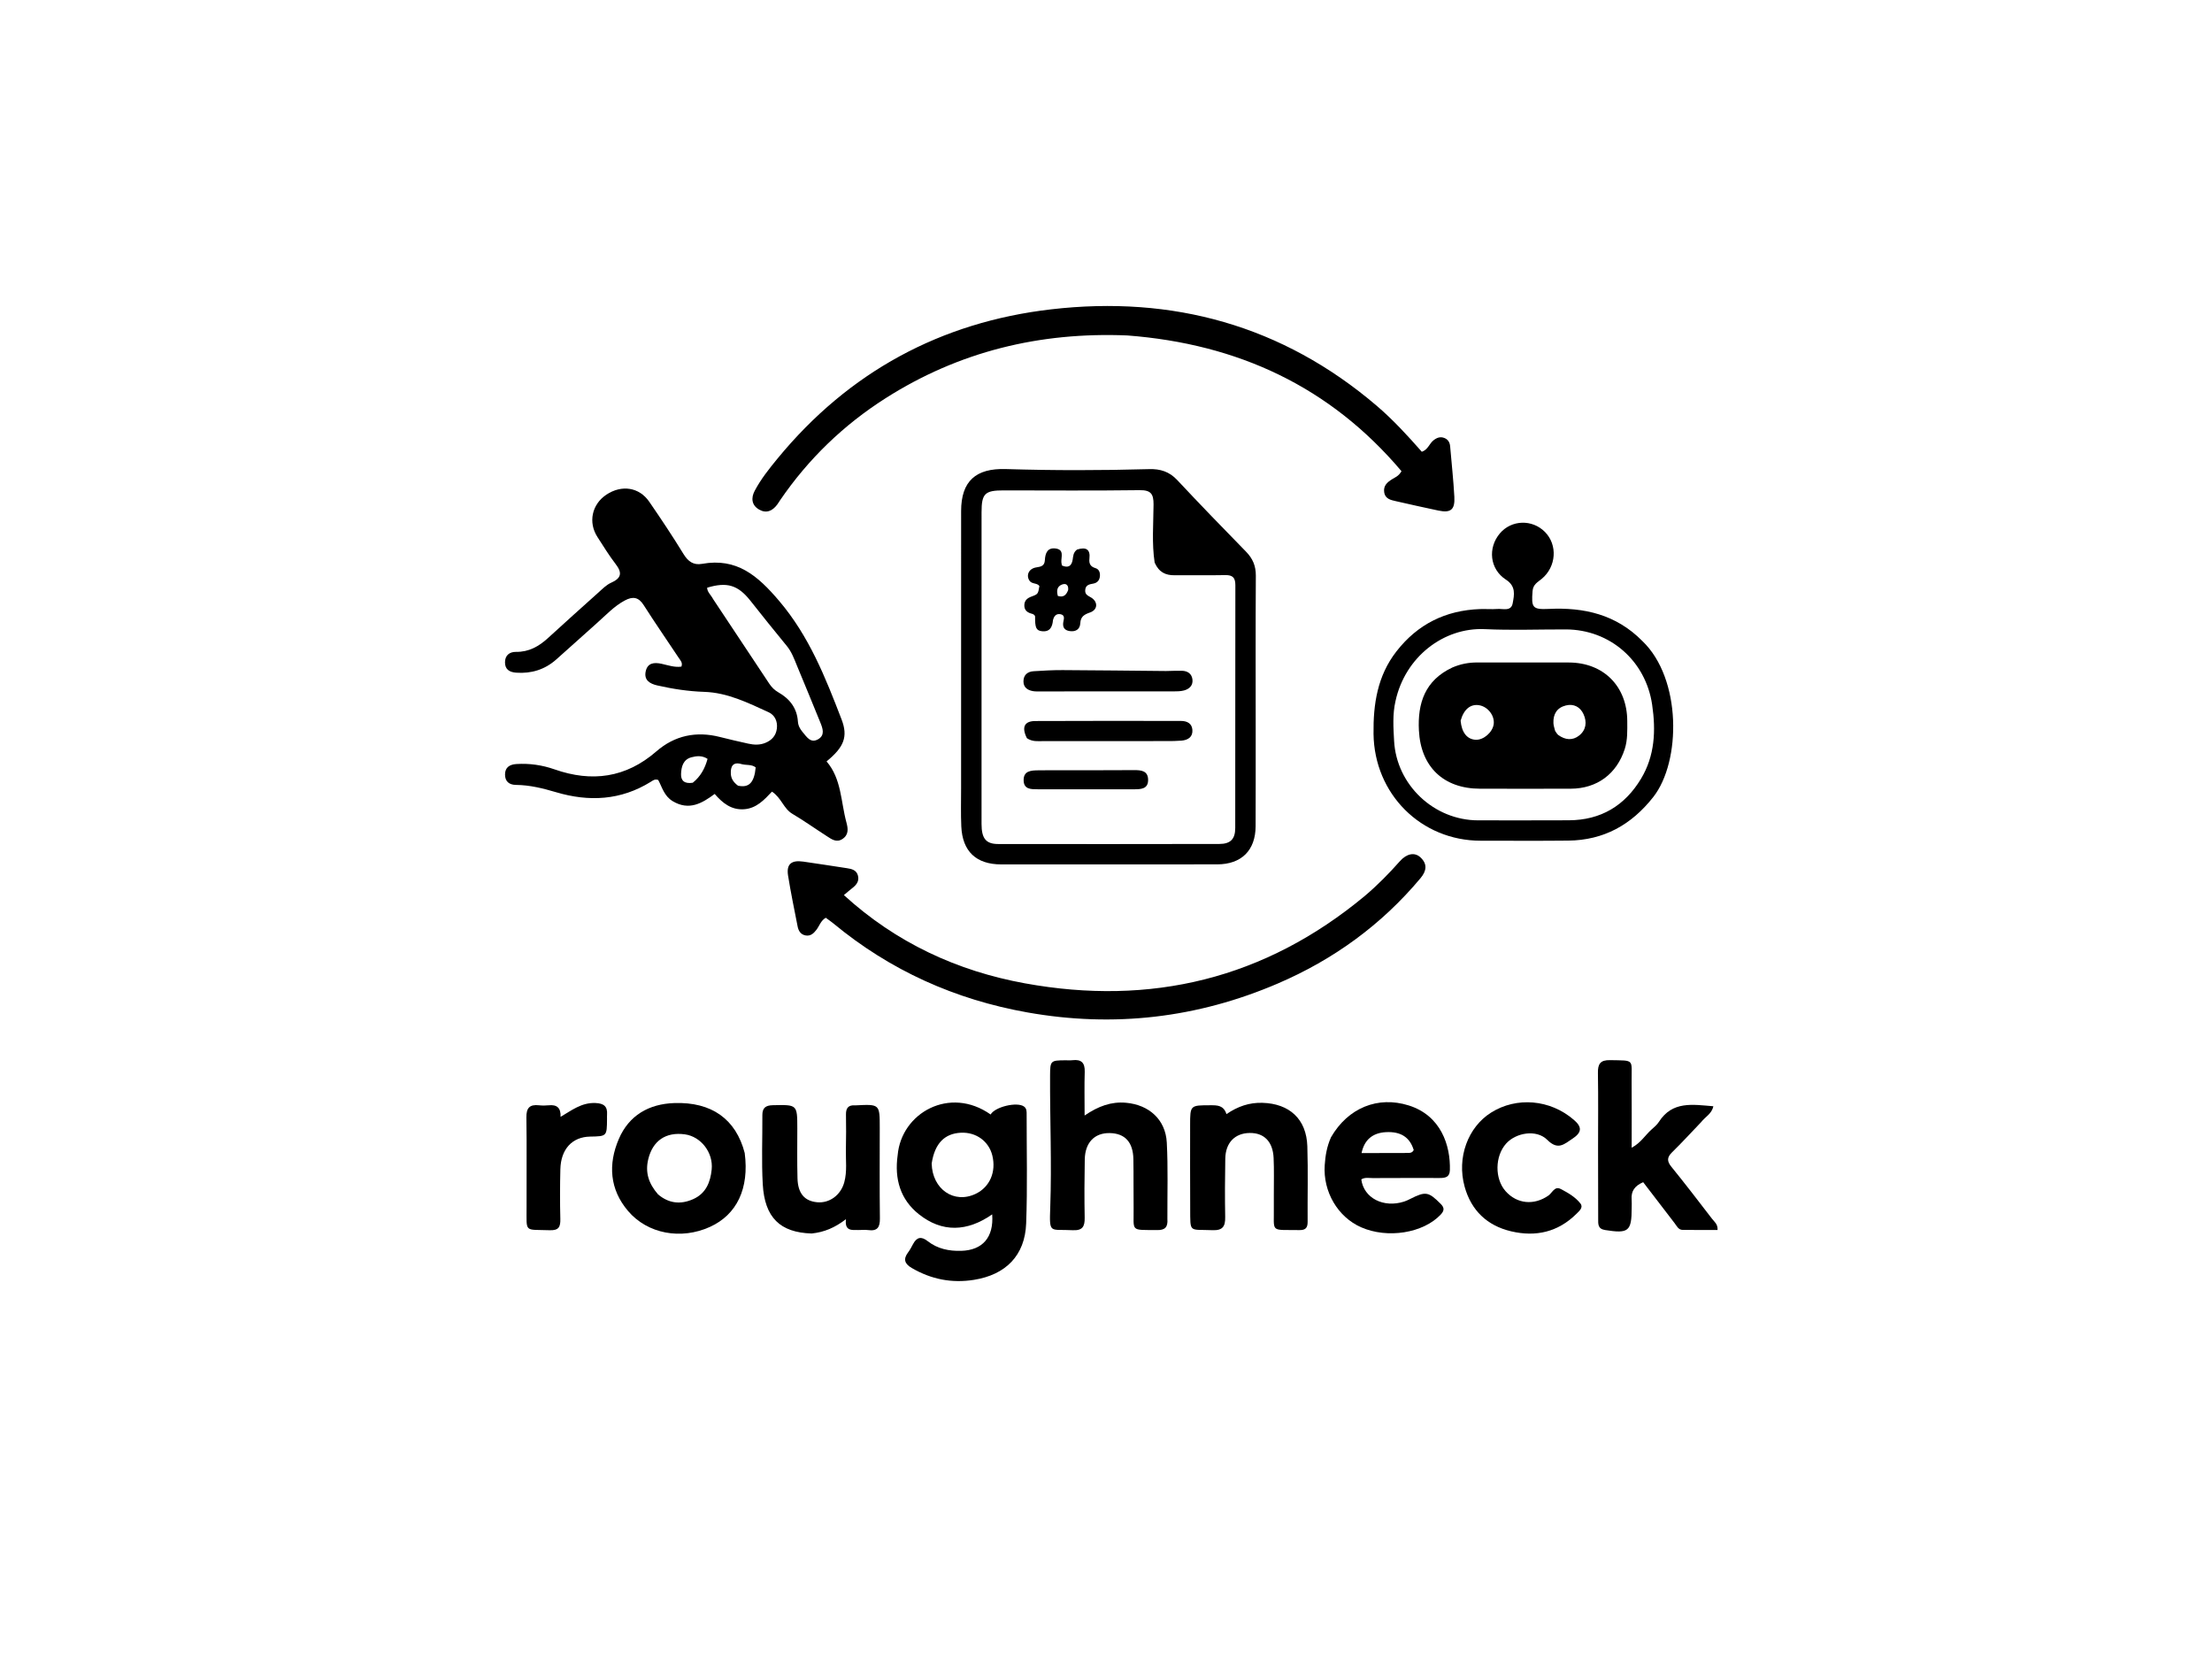
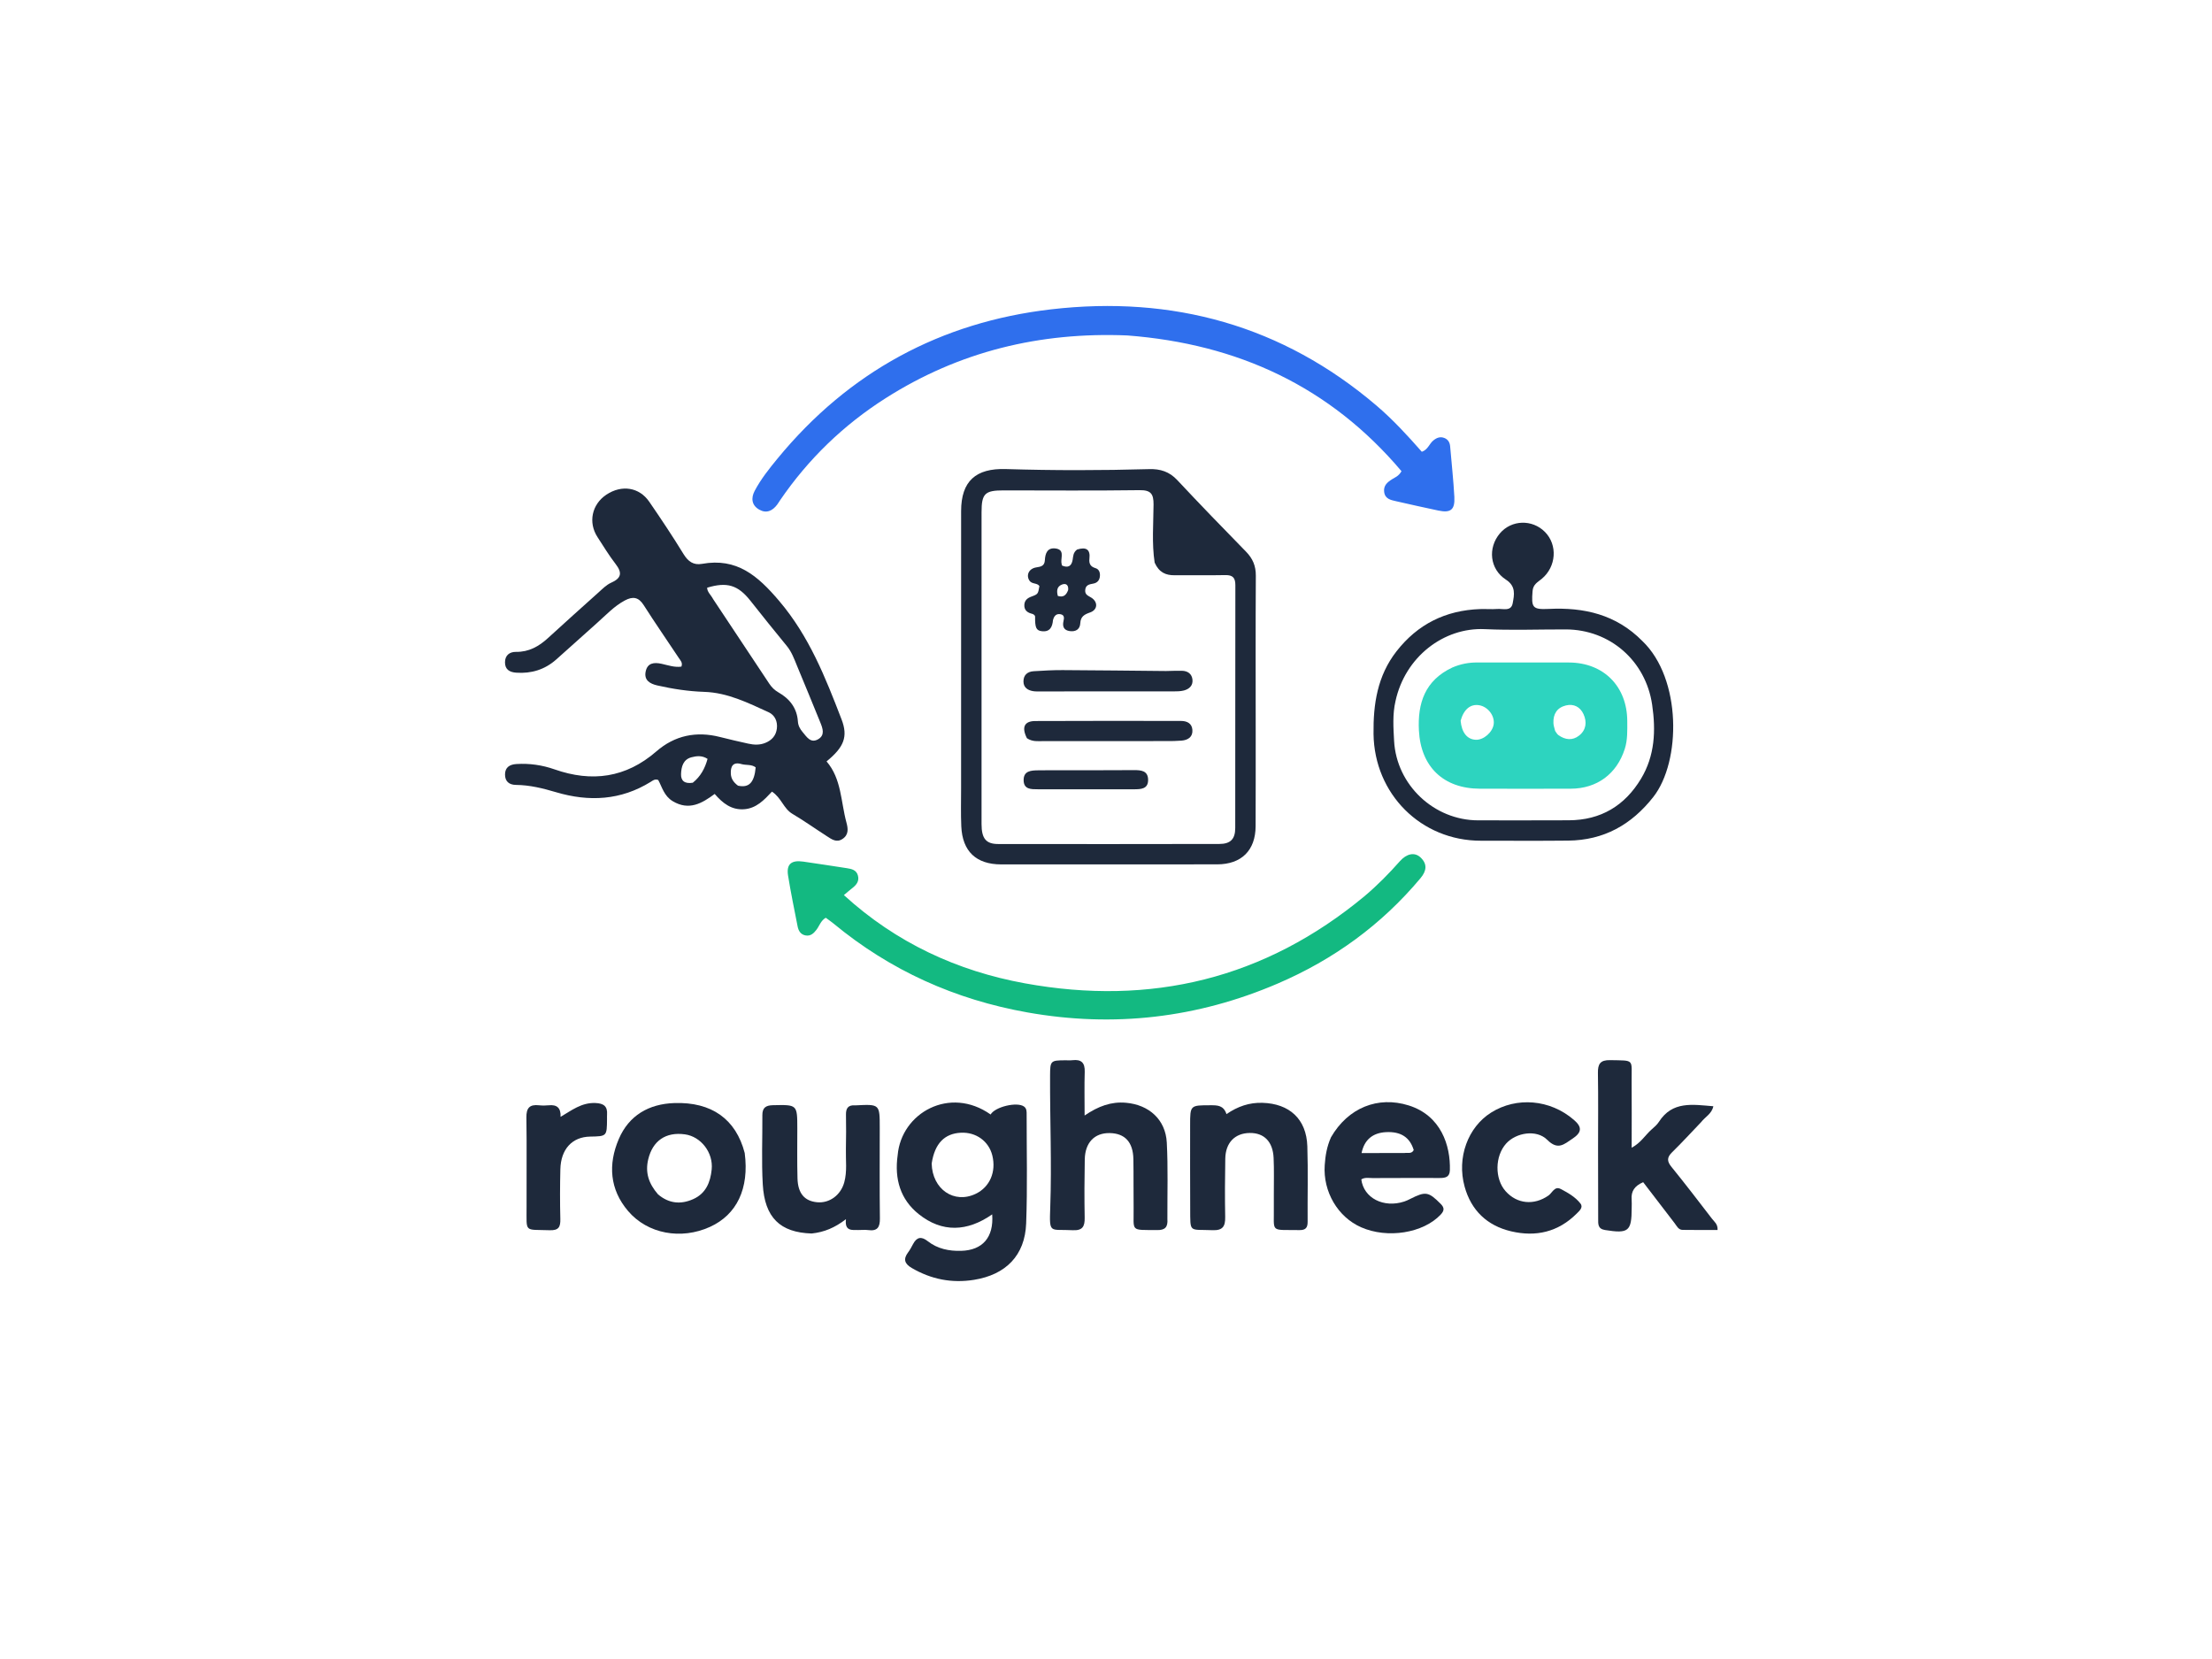
<svg xmlns="http://www.w3.org/2000/svg" version="1.1" id="Layer_1" x="0px" y="0px" width="100%" viewBox="0 0 1024 768" enable-background="new 0 0 1024 768" xml:space="preserve">
-   <path fill="#000000" opacity="1" stroke="none" d=" M311.393,370.875   C307.388,368.444 306.477,364.312 304.715,361.082   C303.098,360.49 302.175,361.357 301.221,361.948   C287.395,370.515 272.696,371.263 257.463,366.75   C251.373,364.946 245.261,363.418 238.867,363.358   C235.642,363.328 233.769,361.693 233.792,358.493   C233.815,355.228 235.95,353.888 239.027,353.694   C245.096,353.311 250.972,354.154 256.715,356.165   C273.967,362.206 289.716,360.122 303.842,347.846   C312.352,340.45 322.331,338.377 333.304,341.176   C337.659,342.288 342.043,343.294 346.433,344.263   C349.063,344.843 351.7,344.963 354.292,343.904   C357.326,342.665 359.245,340.517 359.638,337.249   C360.037,333.93 358.662,331.012 355.786,329.7   C346.267,325.357 336.812,320.633 326.013,320.283   C318.663,320.045 311.436,318.935 304.277,317.308   C300.841,316.528 298.082,314.878 298.892,310.897   C299.706,306.904 302.683,306.501 306.287,307.294   C309.302,307.957 312.338,309.061 315.446,308.59   C316.13,306.776 315.017,305.763 314.327,304.72   C308.902,296.521 303.273,288.454 298.008,280.155   C295.576,276.322 292.903,276.017 289.227,277.985   C284.293,280.625 280.557,284.697 276.457,288.333   C270.101,293.97 263.832,299.706 257.464,305.328   C252.198,309.977 246.01,311.892 238.996,311.405   C235.867,311.187 233.794,309.924 233.779,306.647   C233.764,303.398 235.848,301.726 238.917,301.77   C244.838,301.854 249.445,299.241 253.642,295.406   C261.392,288.325 269.19,281.296 277.017,274.301   C278.872,272.643 280.715,270.734 282.925,269.756   C287.751,267.619 288.09,265.1 284.974,261.074   C281.922,257.131 279.326,252.83 276.602,248.639   C272.185,241.842 273.974,233.451 280.736,228.978   C287.799,224.306 295.914,225.514 300.55,232.26   C306.022,240.223 311.393,248.269 316.437,256.506   C318.552,259.961 321.081,261.721 324.966,261.026   C341.088,258.141 350.715,266.435 360.692,278.18   C374.614,294.568 382.106,313.632 389.573,332.999   C392.672,341.036 390.717,345.867 382.638,352.477   C389.589,360.532 389.209,371.083 391.831,380.721   C392.59,383.514 392.996,386.394 390.036,388.365   C387.204,390.252 384.944,388.48 382.72,387.053   C377.393,383.633 372.223,379.954 366.784,376.725   C362.723,374.315 361.721,369.32 357.362,366.465   C353.784,370.286 350.113,374.261 344.364,374.628   C338.63,374.994 334.617,371.898 330.846,367.54   C325.016,371.861 318.996,375.432 311.393,370.875  M330.18,277.422   C338.827,290.433 347.489,303.433 356.1,316.466   C357.229,318.175 358.568,319.5 360.364,320.524   C365.576,323.495 368.953,327.802 369.369,333.986   C369.501,335.942 370.356,337.487 371.555,338.892   C373.465,341.129 375.267,344.296 378.837,342.163   C381.983,340.283 380.853,337.193 379.789,334.55   C376.25,325.766 372.602,317.027 368.984,308.275   C367.656,305.061 366.517,301.795 364.222,299.019   C358.504,292.103 352.925,285.069 347.344,278.041   C341.622,270.836 336.539,269.277 327.359,272.066   C327.38,274.057 329.004,275.237 330.18,277.422  M320.708,362.346   C324.317,359.48 326.349,355.695 327.548,351.303   C324.949,349.611 322.382,349.97 320.089,350.57   C316.249,351.576 315.383,354.974 315.277,358.374   C315.184,361.361 316.849,362.971 320.708,362.346  M341.639,363.71   C346.724,364.827 349.188,362.301 349.829,355.234   C347.888,353.739 345.408,354.344 343.224,353.708   C339.312,352.568 338.127,354.787 338.327,358.238   C338.448,360.32 339.386,362.031 341.639,363.71  z" />
-   <path fill="#000000" opacity="1" stroke="none" d=" M581.302,340   C581.293,354.498 581.325,368.496 581.261,382.493   C581.21,393.664 574.713,400.122 563.471,400.136   C530.143,400.175 496.815,400.168 463.487,400.156   C451.908,400.152 445.528,394.149 445.011,382.539   C444.752,376.718 444.918,370.877 444.918,365.045   C444.915,322.218 444.897,279.392 444.932,236.566   C444.944,222.743 451.72,216.714 465.596,217.142   C487.732,217.825 509.881,217.795 532.022,217.171   C537.143,217.026 541.327,218.333 544.971,222.228   C555.444,233.419 566.112,244.43 576.829,255.389   C579.934,258.565 581.39,261.989 581.362,266.512   C581.213,290.841 581.297,315.171 581.302,340  M534.523,260.457   C533.165,251.513 533.956,242.51 534.011,233.544   C534.041,228.67 532.79,226.843 527.566,226.912   C506.585,227.189 485.599,227.036 464.615,227.015   C455.934,227.006 454.396,228.475 454.392,237.103   C454.382,259.92 454.387,282.736 454.385,305.553   C454.382,330.867 454.359,356.182 454.388,381.496   C454.396,388.178 456.435,390.713 462.076,390.721   C496.217,390.77 530.358,390.763 564.5,390.693   C569.609,390.682 571.822,388.434 571.828,383.315   C571.875,345.843 571.818,308.37 571.885,270.898   C571.891,267.465 570.677,266.158 567.212,266.231   C559.388,266.395 551.557,266.228 543.731,266.299   C539.715,266.335 536.568,265.046 534.523,260.457  z" />
-   <path fill="#000000" opacity="1" stroke="none" d=" M521.841,155.287   C481.303,153.621 444.006,162.715 410.051,184.294   C390.561,196.679 374.208,212.446 361.147,231.551   C360.677,232.239 360.26,232.965 359.759,233.628   C357.599,236.484 354.841,237.807 351.509,235.943   C347.906,233.927 347.625,230.538 349.339,227.277   C352.213,221.807 356.088,216.962 360.003,212.203   C392.919,172.187 435.474,149.126 486.601,143.201   C542.809,136.687 593.65,150.608 637.246,187.783   C644.846,194.265 651.598,201.63 658.203,209.139   C661.032,208.185 661.67,205.391 663.573,203.866   C665.138,202.613 666.733,202.005 668.638,202.755   C670.357,203.433 671.159,204.805 671.313,206.628   C671.971,214.419 672.838,222.198 673.262,230.001   C673.588,236.013 671.558,237.566 665.797,236.338   C659.285,234.951 652.781,233.524 646.293,232.03   C643.875,231.473 641.242,231.018 640.78,227.831   C640.349,224.85 642.176,223.277 644.409,221.865   C645.788,220.994 647.466,220.47 648.792,218.131   C615.758,179.018 573.059,159.195 521.841,155.287  z" />
-   <path fill="#000000" opacity="1" stroke="none" d=" M631.787,414.774   C637.792,409.69 643.035,404.343 648.009,398.718   C651.161,395.151 654.837,394.384 657.535,396.868   C660.895,399.961 660.397,403.187 657.61,406.519   C639.52,428.142 617.326,444.226 591.497,455.31   C554.237,471.3 515.612,475.775 475.654,468.685   C442.154,462.741 412.134,449.26 385.874,427.54   C384.735,426.598 383.503,425.768 382.273,424.855   C379.974,426.173 379.354,428.579 377.982,430.382   C376.703,432.061 375.282,433.425 373.006,433.053   C370.716,432.679 369.652,430.979 369.245,428.893   C367.716,421.058 366.081,413.237 364.821,405.357   C363.975,400.056 366.307,398.065 371.846,398.862   C378.596,399.833 385.336,400.879 392.076,401.912   C394.268,402.248 396.439,402.738 397.146,405.261   C397.897,407.937 396.429,409.687 394.469,411.199   C393.432,411.999 392.449,412.87 390.656,414.364   C414.833,436.43 443.153,449.508 474.444,455.209   C532.672,465.818 585.516,453.228 631.787,414.774  z" />
-   <path fill="#000000" opacity="1" stroke="none" d=" M760.283,296.734   C778.547,314.161 778.259,352.544 765.357,368.955   C755.216,381.853 742.427,388.964 726,389.146   C712.509,389.296 699.015,389.187 685.523,389.195   C657.811,389.211 636.205,367.544 635.85,339.739   C635.673,325.911 637.659,312.864 646.431,301.578   C656.259,288.931 669.223,282.529 685.143,281.958   C687.805,281.862 690.486,282.113 693.134,281.905   C695.743,281.7 699.544,283.192 700.267,279.282   C700.982,275.418 701.882,271.392 697.133,268.328   C689.609,263.471 688.657,253.619 694.346,246.915   C699.702,240.603 709.319,240.302 715.212,246.262   C721.137,252.255 720.479,262.349 713.729,267.951   C711.847,269.513 709.719,270.496 709.474,273.599   C708.87,281.243 709.359,282.256 716.991,281.886   C733.313,281.096 748.121,284.428 760.283,296.734  M646.016,324.57   C644.605,330.667 645.033,336.867 645.37,342.993   C646.493,363.428 663.873,379.74 684.267,379.762   C698.266,379.778 712.265,379.791 726.264,379.735   C741.027,379.675 752.123,373.032 759.667,360.514   C766.1,349.841 766.588,338.205 764.823,326.195   C761.845,305.93 745.317,291.423 724.843,291.377   C712.344,291.349 699.823,291.831 687.35,291.251   C668.352,290.366 650.447,304.105 646.016,324.57  z" />
-   <path fill="#000000" opacity="1" stroke="none" d=" M415.553,534.765   C417.252,515.158 439.685,502.579 458.589,515.933   C460.607,512.364 470.899,509.918 474.072,512.263   C475.318,513.184 475.264,514.585 475.262,515.904   C475.247,532.729 475.668,549.572 475.038,566.374   C474.481,581.213 465.597,590.116 450.897,592.472   C440.608,594.121 431.077,592.23 422.094,586.999   C418.784,585.071 418.013,582.915 420.39,579.758   C421.286,578.568 421.985,577.219 422.691,575.899   C424.426,572.653 426.509,572.246 429.474,574.576   C433.995,578.128 439.329,579.213 444.99,579.05   C454.835,578.766 460.114,572.836 459.311,562.17   C447.815,570.205 436.145,570.737 425.276,562.035   C416.867,555.302 413.988,545.879 415.553,534.765  M431.3,538.641   C431.59,550.548 441.695,557.471 451.722,552.633   C458.217,549.499 461.245,542.473 459.37,534.886   C457.741,528.298 451.84,524.03 444.83,524.372   C437.289,524.741 432.705,529.301 431.3,538.641  z" />
-   <path fill="#000000" opacity="1" stroke="none" d=" M540.417,564.307   C540.717,568.165 539.232,569.471 535.765,569.439   C522.938,569.32 524.942,570.355 524.786,559.062   C524.683,551.569 524.812,544.072 524.675,536.58   C524.53,528.695 520.746,524.647 513.695,524.534   C506.694,524.421 502.313,528.911 502.169,536.741   C502.003,545.732 501.962,554.729 502.13,563.719   C502.207,567.856 501.097,569.745 496.487,569.498   C485.891,568.932 485.741,571.511 486.193,558.847   C486.92,538.539 486.018,518.252 486.11,497.956   C486.141,491.032 486.352,490.895 493.039,490.839   C494.205,490.829 495.383,490.93 496.534,490.796   C500.621,490.323 502.28,492.035 502.151,496.179   C501.951,502.591 502.098,509.014 502.098,516.4   C508.504,512.037 514.458,509.904 521.228,510.498   C531.914,511.436 539.579,518.281 540.14,528.923   C540.752,540.54 540.376,552.209 540.417,564.307  z" />
-   <path fill="#000000" opacity="1" stroke="none" d=" M787.482,519.487   C782.859,524.313 778.585,528.992 774.061,533.416   C771.664,535.76 771.619,537.537 773.745,540.156   C780.149,548.045 786.335,556.112 792.521,564.174   C793.577,565.55 795.278,566.663 795.111,569.385   C789.699,569.385 784.289,569.448 778.882,569.351   C776.967,569.317 776.217,567.531 775.22,566.235   C770.366,559.927 765.531,553.604 760.674,547.267   C756.752,548.954 755.033,551.419 755.336,555.243   C755.441,556.568 755.359,557.908 755.356,559.241   C755.333,570.053 753.896,571.155 742.991,569.408   C739.563,568.859 739.855,566.497 739.845,564.203   C739.795,553.372 739.796,542.541 739.79,531.709   C739.785,520.045 739.922,508.378 739.726,496.717   C739.655,492.528 740.83,490.68 745.35,490.773   C756.921,491.012 755.24,490.103 755.33,500.65   C755.414,510.611 755.348,520.573 755.348,531.316   C759.633,529.018 761.627,525.469 764.501,522.926   C765.745,521.825 767.081,520.708 767.961,519.333   C774.198,509.577 783.597,511.344 793.158,512.116   C792.433,515.624 789.444,516.958 787.482,519.487  z" />
-   <path fill="#000000" opacity="1" stroke="none" d=" M616.168,526.454   C624.102,512.769 637.882,507.3 652.07,511.718   C667.096,516.397 671.521,530.334 671.195,541.705   C671.101,545.009 668.995,545.333 666.451,545.329   C656.135,545.316 645.819,545.311 635.503,545.365   C633.725,545.374 631.851,544.917 630.188,545.971   C631.287,554.618 640.512,559.359 650.079,556.218   C651.022,555.909 651.932,555.475 652.821,555.026   C659.985,551.401 661.28,551.658 666.909,557.281   C668.734,559.104 668.657,560.449 666.905,562.306   C658.847,570.845 642.337,573.523 630.103,568.142   C619.301,563.391 612.423,551.662 613.249,539.396   C613.541,535.06 614.22,530.808 616.168,526.454  M650.07,533.769   C651.597,533.509 653.475,534.332 654.458,532.396   C652.666,526.457 648.432,523.739 641.595,524.104   C635.488,524.429 631.572,527.608 630.31,533.782   C636.671,533.782 642.919,533.782 650.07,533.769  z" />
-   <path fill="#000000" opacity="1" stroke="none" d=" M344.747,533.763   C346.903,550.22 341.095,562.321 328.65,567.972   C315.312,574.027 299.787,571.249 290.726,560.583   C282.227,550.579 281.456,538.978 286.453,527.306   C291.159,516.312 300.381,511.038 312.166,510.636   C329.418,510.048 340.684,518.078 344.747,533.763  M304.618,552.907   C309.582,557.112 315.049,557.731 320.916,555.107   C326.819,552.466 328.858,547.265 329.458,541.398   C330.261,533.546 324.477,526.142 317.062,525.124   C308.177,523.905 302.153,528.115 300.09,536.656   C298.63,542.701 300.206,547.801 304.618,552.907  z" />
-   <path fill="#000000" opacity="1" stroke="none" d=" M375.736,571.022   C361.11,570.572 353.986,563.644 353.105,548.24   C352.498,537.609 352.985,526.918 352.92,516.254   C352.899,512.859 354.422,511.7 357.807,511.629   C369.097,511.389 369.089,511.276 369.098,522.485   C369.104,530.15 368.978,537.819 369.183,545.479   C369.371,552.481 372.439,556.004 378.264,556.555   C384.009,557.098 389.212,553.235 390.829,547.351   C392.229,542.258 391.467,537.076 391.594,531.934   C391.726,526.605 391.704,521.269 391.626,515.938   C391.583,513.054 392.663,511.497 395.705,511.704   C395.871,511.716 396.039,511.704 396.205,511.696   C407.259,511.143 407.26,511.143 407.261,522.07   C407.262,536.068 407.153,550.067 407.332,564.062   C407.384,568.115 406.177,570.018 401.931,569.443   C400.458,569.244 398.936,569.428 397.436,569.413   C394.412,569.381 390.937,570.054 391.622,564.392   C386.413,568.376 381.568,570.403 375.736,571.022  z" />
-   <path fill="#000000" opacity="1" stroke="none" d=" M589.694,552.998   C589.675,547.004 589.849,541.499 589.591,536.015   C589.238,528.484 585.179,524.413 578.556,524.486   C571.68,524.561 567.345,528.968 567.22,536.371   C567.068,545.362 567.002,554.359 567.178,563.348   C567.262,567.682 566.091,569.688 561.257,569.487   C550.297,569.032 551.043,571.018 550.978,559.306   C550.906,546.483 550.937,533.66 550.944,520.836   C550.949,511.613 550.964,511.661 560.385,511.656   C563.479,511.654 566.447,511.611 567.772,515.762   C573.015,512.161 578.33,510.354 584.411,510.53   C596.908,510.891 604.796,518.026 605.203,530.645   C605.579,542.29 605.253,553.957 605.339,565.614   C605.359,568.359 604.389,569.493 601.552,569.447   C587.629,569.22 589.899,570.916 589.694,558.493   C589.666,556.828 589.692,555.162 589.694,552.998  z" />
-   <path fill="#000000" opacity="1" stroke="none" d=" M728.572,518.409   C732.688,521.888 732.082,524.378 727.996,527.099   C724.031,529.739 721.218,532.619 716.257,527.657   C711.321,522.72 701.82,524.301 697.253,529.37   C691.995,535.205 691.874,545.694 696.999,551.449   C702.279,557.38 710.167,558.103 716.828,553.447   C718.584,552.22 719.658,548.942 722.472,550.403   C725.839,552.151 729.282,554.117 731.643,557.154   C733.056,558.971 731.118,560.586 729.876,561.825   C721.354,570.328 711.04,572.717 699.564,570.02   C688.412,567.398 681.048,560.328 678.011,549.322   C674.303,535.881 679.558,521.787 690.276,515.046   C702.05,507.641 717.621,508.913 728.572,518.409  z" />
-   <path fill="#000000" opacity="1" stroke="none" d=" M259.509,517.024   C264.555,514.076 269.177,510.341 275.67,510.619   C279.448,510.781 281.303,512.119 281.022,515.984   C280.974,516.647 281.012,517.316 281.007,517.982   C280.945,526.023 280.945,526.023 273.182,526.161   C264.888,526.307 259.632,531.945 259.408,541.3   C259.225,548.957 259.201,556.625 259.395,564.281   C259.488,567.978 258.674,569.655 254.454,569.509   C242.459,569.093 243.827,570.838 243.766,558.771   C243.696,544.948 243.901,531.121 243.683,517.302   C243.613,512.854 245.235,511.193 249.516,511.667   C250.997,511.831 252.524,511.827 254.007,511.674   C257.841,511.279 259.681,512.865 259.509,517.024  z" />
-   <path fill="#000000" opacity="1" stroke="none" d=" M498.612,254.401   C502.841,253.07 504.812,254.381 504.329,258.568   C504.061,260.891 504.755,262.315 507.163,263.02   C508.751,263.485 509.309,265.004 509.187,266.653   C509.047,268.541 508.04,269.789 506.193,270.147   C504.335,270.507 502.55,270.708 502.376,273.215   C502.222,275.421 503.873,275.802 505.275,276.713   C508.385,278.735 508.137,282.296 504.648,283.518   C502.028,284.436 500.261,285.359 500.103,288.478   C499.959,291.316 498.021,292.533 495.247,292.157   C492.464,291.78 491.738,290.026 492.333,287.461   C492.648,286.105 492.795,284.681 490.93,284.34   C489.152,284.015 488.105,284.965 487.597,286.609   C487.548,286.768 487.472,286.925 487.457,287.087   C487.172,290.29 486.01,292.668 482.224,292.192   C479.657,291.87 479.114,290.522 479.178,285.385   C478.92,284.405 478.064,284.231 477.274,284.003   C475.278,283.425 474.104,282.188 474.197,280.041   C474.289,277.935 475.564,276.879 477.491,276.17   C480.592,275.029 480.552,274.922 481.171,271.295   C480.076,269.729 477.689,270.518 476.554,268.78   C474.915,266.27 476.276,263.184 479.754,262.66   C481.997,262.322 483.556,261.962 483.702,259.291   C483.869,256.225 484.812,253.402 488.663,253.908   C492.793,254.452 491.18,257.813 491.335,260.259   C491.365,260.741 491.508,261.216 491.618,261.791   C494.45,263.028 496.07,262.094 496.561,259.129   C496.832,257.496 496.772,255.766 498.612,254.401  M494.48,273.161   C494.747,270.901 493.563,269.835 491.584,270.614   C489.155,271.57 489.108,273.714 489.713,275.883   C492.08,276.581 493.476,275.797 494.48,273.161  z" />
-   <path fill="#000000" opacity="1" stroke="none" d=" M539.754,310.633   C542.547,310.589 544.877,310.457 547.201,310.524   C549.845,310.6 551.75,311.943 552.03,314.634   C552.314,317.367 550.53,318.993 548.079,319.638   C546.503,320.052 544.792,320.065 543.141,320.067   C522.686,320.092 502.232,320.083 481.777,320.077   C480.614,320.076 479.432,320.142 478.293,319.96   C475.762,319.556 473.812,318.283 473.792,315.489   C473.77,312.506 475.626,310.909 478.492,310.728   C482.969,310.447 487.458,310.191 491.941,310.212   C507.724,310.287 523.506,310.483 539.754,310.633  z" />
-   <path fill="#000000" opacity="1" stroke="none" d=" M475.386,341.733   C472.84,336.656 474.2,333.812 479.226,333.785   C501.714,333.663 524.202,333.733 546.691,333.744   C549.514,333.745 551.772,334.874 551.993,337.875   C552.235,341.177 549.956,342.604 546.962,342.86   C544.643,343.057 542.303,343.064 539.972,343.066   C520.982,343.088 501.992,343.102 483.002,343.081   C480.532,343.079 477.973,343.475 475.386,341.733  z" />
-   <path fill="#000000" opacity="1" stroke="none" d=" M484.092,356.582   C498.041,356.569 511.502,356.607 524.962,356.512   C528.24,356.489 531.347,356.783 531.49,360.792   C531.651,365.31 528.16,365.388 524.828,365.384   C510.037,365.364 495.245,365.373 480.454,365.379   C477.368,365.38 473.941,365.476 473.871,361.248   C473.797,356.806 477.311,356.645 480.613,356.607   C481.61,356.596 482.607,356.592 484.092,356.582  z" />
-   <path fill="#000000" opacity="1" stroke="none" d=" M672.335,309.009   C676.265,307.32 679.988,306.668 683.88,306.679   C698.038,306.72 712.197,306.63 726.354,306.695   C742.38,306.77 753.254,317.756 753.307,333.814   C753.322,338.137 753.506,342.457 752.158,346.686   C748.473,358.251 739.328,365.078 727.127,365.116   C713.136,365.161 699.144,365.139 685.152,365.116   C668.315,365.089 657.705,355.056 656.851,338.097   C656.221,325.572 659.606,314.98 672.335,309.009  M676.163,333.63   C676.636,339.076 679.142,342.256 683.122,342.461   C686.783,342.649 691.002,338.982 691.482,335.194   C691.974,331.314 688.827,327.198 684.82,326.483   C680.912,325.784 677.675,328.176 676.163,333.63  M719.914,338.356   C720.409,339.01 720.784,339.832 721.421,340.289   C724.553,342.54 727.97,342.941 731.041,340.499   C734.29,337.915 734.722,334.241 733.062,330.613   C731.52,327.245 728.542,325.676 724.889,326.574   C720.818,327.575 718.96,330.532 719.128,334.699   C719.167,335.68 719.442,336.651 719.914,338.356  z" />
+   <path fill="#1e293b" opacity="1" stroke="none" d=" M311.393,370.875   C307.388,368.444 306.477,364.312 304.715,361.082   C303.098,360.49 302.175,361.357 301.221,361.948   C287.395,370.515 272.696,371.263 257.463,366.75   C251.373,364.946 245.261,363.418 238.867,363.358   C235.642,363.328 233.769,361.693 233.792,358.493   C233.815,355.228 235.95,353.888 239.027,353.694   C245.096,353.311 250.972,354.154 256.715,356.165   C273.967,362.206 289.716,360.122 303.842,347.846   C312.352,340.45 322.331,338.377 333.304,341.176   C337.659,342.288 342.043,343.294 346.433,344.263   C349.063,344.843 351.7,344.963 354.292,343.904   C357.326,342.665 359.245,340.517 359.638,337.249   C360.037,333.93 358.662,331.012 355.786,329.7   C346.267,325.357 336.812,320.633 326.013,320.283   C318.663,320.045 311.436,318.935 304.277,317.308   C300.841,316.528 298.082,314.878 298.892,310.897   C299.706,306.904 302.683,306.501 306.287,307.294   C309.302,307.957 312.338,309.061 315.446,308.59   C316.13,306.776 315.017,305.763 314.327,304.72   C308.902,296.521 303.273,288.454 298.008,280.155   C295.576,276.322 292.903,276.017 289.227,277.985   C284.293,280.625 280.557,284.697 276.457,288.333   C270.101,293.97 263.832,299.706 257.464,305.328   C252.198,309.977 246.01,311.892 238.996,311.405   C235.867,311.187 233.794,309.924 233.779,306.647   C233.764,303.398 235.848,301.726 238.917,301.77   C244.838,301.854 249.445,299.241 253.642,295.406   C261.392,288.325 269.19,281.296 277.017,274.301   C278.872,272.643 280.715,270.734 282.925,269.756   C287.751,267.619 288.09,265.1 284.974,261.074   C281.922,257.131 279.326,252.83 276.602,248.639   C272.185,241.842 273.974,233.451 280.736,228.978   C287.799,224.306 295.914,225.514 300.55,232.26   C306.022,240.223 311.393,248.269 316.437,256.506   C318.552,259.961 321.081,261.721 324.966,261.026   C341.088,258.141 350.715,266.435 360.692,278.18   C374.614,294.568 382.106,313.632 389.573,332.999   C392.672,341.036 390.717,345.867 382.638,352.477   C389.589,360.532 389.209,371.083 391.831,380.721   C392.59,383.514 392.996,386.394 390.036,388.365   C387.204,390.252 384.944,388.48 382.72,387.053   C377.393,383.633 372.223,379.954 366.784,376.725   C362.723,374.315 361.721,369.32 357.362,366.465   C353.784,370.286 350.113,374.261 344.364,374.628   C338.63,374.994 334.617,371.898 330.846,367.54   C325.016,371.861 318.996,375.432 311.393,370.875  M330.18,277.422   C338.827,290.433 347.489,303.433 356.1,316.466   C357.229,318.175 358.568,319.5 360.364,320.524   C365.576,323.495 368.953,327.802 369.369,333.986   C369.501,335.942 370.356,337.487 371.555,338.892   C373.465,341.129 375.267,344.296 378.837,342.163   C381.983,340.283 380.853,337.193 379.789,334.55   C376.25,325.766 372.602,317.027 368.984,308.275   C367.656,305.061 366.517,301.795 364.222,299.019   C358.504,292.103 352.925,285.069 347.344,278.041   C341.622,270.836 336.539,269.277 327.359,272.066   C327.38,274.057 329.004,275.237 330.18,277.422  M320.708,362.346   C324.317,359.48 326.349,355.695 327.548,351.303   C324.949,349.611 322.382,349.97 320.089,350.57   C316.249,351.576 315.383,354.974 315.277,358.374   C315.184,361.361 316.849,362.971 320.708,362.346  M341.639,363.71   C346.724,364.827 349.188,362.301 349.829,355.234   C347.888,353.739 345.408,354.344 343.224,353.708   C339.312,352.568 338.127,354.787 338.327,358.238   C338.448,360.32 339.386,362.031 341.639,363.71  z" />
+   <path fill="#1e293b" opacity="1" stroke="none" d=" M581.302,340   C581.293,354.498 581.325,368.496 581.261,382.493   C581.21,393.664 574.713,400.122 563.471,400.136   C530.143,400.175 496.815,400.168 463.487,400.156   C451.908,400.152 445.528,394.149 445.011,382.539   C444.752,376.718 444.918,370.877 444.918,365.045   C444.915,322.218 444.897,279.392 444.932,236.566   C444.944,222.743 451.72,216.714 465.596,217.142   C487.732,217.825 509.881,217.795 532.022,217.171   C537.143,217.026 541.327,218.333 544.971,222.228   C555.444,233.419 566.112,244.43 576.829,255.389   C579.934,258.565 581.39,261.989 581.362,266.512   C581.213,290.841 581.297,315.171 581.302,340  M534.523,260.457   C533.165,251.513 533.956,242.51 534.011,233.544   C534.041,228.67 532.79,226.843 527.566,226.912   C506.585,227.189 485.599,227.036 464.615,227.015   C455.934,227.006 454.396,228.475 454.392,237.103   C454.382,259.92 454.387,282.736 454.385,305.553   C454.382,330.867 454.359,356.182 454.388,381.496   C454.396,388.178 456.435,390.713 462.076,390.721   C496.217,390.77 530.358,390.763 564.5,390.693   C569.609,390.682 571.822,388.434 571.828,383.315   C571.875,345.843 571.818,308.37 571.885,270.898   C571.891,267.465 570.677,266.158 567.212,266.231   C559.388,266.395 551.557,266.228 543.731,266.299   C539.715,266.335 536.568,265.046 534.523,260.457  z" />
+   <path fill="#2f6fed" opacity="1" stroke="none" d=" M521.841,155.287   C481.303,153.621 444.006,162.715 410.051,184.294   C390.561,196.679 374.208,212.446 361.147,231.551   C360.677,232.239 360.26,232.965 359.759,233.628   C357.599,236.484 354.841,237.807 351.509,235.943   C347.906,233.927 347.625,230.538 349.339,227.277   C352.213,221.807 356.088,216.962 360.003,212.203   C392.919,172.187 435.474,149.126 486.601,143.201   C542.809,136.687 593.65,150.608 637.246,187.783   C644.846,194.265 651.598,201.63 658.203,209.139   C661.032,208.185 661.67,205.391 663.573,203.866   C665.138,202.613 666.733,202.005 668.638,202.755   C670.357,203.433 671.159,204.805 671.313,206.628   C671.971,214.419 672.838,222.198 673.262,230.001   C673.588,236.013 671.558,237.566 665.797,236.338   C659.285,234.951 652.781,233.524 646.293,232.03   C643.875,231.473 641.242,231.018 640.78,227.831   C640.349,224.85 642.176,223.277 644.409,221.865   C645.788,220.994 647.466,220.47 648.792,218.131   C615.758,179.018 573.059,159.195 521.841,155.287  z" />
+   <path fill="#13b981" opacity="1" stroke="none" d=" M631.787,414.774   C637.792,409.69 643.035,404.343 648.009,398.718   C651.161,395.151 654.837,394.384 657.535,396.868   C660.895,399.961 660.397,403.187 657.61,406.519   C639.52,428.142 617.326,444.226 591.497,455.31   C554.237,471.3 515.612,475.775 475.654,468.685   C442.154,462.741 412.134,449.26 385.874,427.54   C384.735,426.598 383.503,425.768 382.273,424.855   C379.974,426.173 379.354,428.579 377.982,430.382   C376.703,432.061 375.282,433.425 373.006,433.053   C370.716,432.679 369.652,430.979 369.245,428.893   C367.716,421.058 366.081,413.237 364.821,405.357   C363.975,400.056 366.307,398.065 371.846,398.862   C378.596,399.833 385.336,400.879 392.076,401.912   C394.268,402.248 396.439,402.738 397.146,405.261   C397.897,407.937 396.429,409.687 394.469,411.199   C393.432,411.999 392.449,412.87 390.656,414.364   C414.833,436.43 443.153,449.508 474.444,455.209   C532.672,465.818 585.516,453.228 631.787,414.774  z" />
+   <path fill="#1e293b" opacity="1" stroke="none" d=" M760.283,296.734   C778.547,314.161 778.259,352.544 765.357,368.955   C755.216,381.853 742.427,388.964 726,389.146   C712.509,389.296 699.015,389.187 685.523,389.195   C657.811,389.211 636.205,367.544 635.85,339.739   C635.673,325.911 637.659,312.864 646.431,301.578   C656.259,288.931 669.223,282.529 685.143,281.958   C687.805,281.862 690.486,282.113 693.134,281.905   C695.743,281.7 699.544,283.192 700.267,279.282   C700.982,275.418 701.882,271.392 697.133,268.328   C689.609,263.471 688.657,253.619 694.346,246.915   C699.702,240.603 709.319,240.302 715.212,246.262   C721.137,252.255 720.479,262.349 713.729,267.951   C711.847,269.513 709.719,270.496 709.474,273.599   C708.87,281.243 709.359,282.256 716.991,281.886   C733.313,281.096 748.121,284.428 760.283,296.734  M646.016,324.57   C644.605,330.667 645.033,336.867 645.37,342.993   C646.493,363.428 663.873,379.74 684.267,379.762   C698.266,379.778 712.265,379.791 726.264,379.735   C741.027,379.675 752.123,373.032 759.667,360.514   C766.1,349.841 766.588,338.205 764.823,326.195   C761.845,305.93 745.317,291.423 724.843,291.377   C712.344,291.349 699.823,291.831 687.35,291.251   C668.352,290.366 650.447,304.105 646.016,324.57  z" />
+   <path fill="#1e293b" opacity="1" stroke="none" d=" M415.553,534.765   C417.252,515.158 439.685,502.579 458.589,515.933   C460.607,512.364 470.899,509.918 474.072,512.263   C475.318,513.184 475.264,514.585 475.262,515.904   C475.247,532.729 475.668,549.572 475.038,566.374   C474.481,581.213 465.597,590.116 450.897,592.472   C440.608,594.121 431.077,592.23 422.094,586.999   C418.784,585.071 418.013,582.915 420.39,579.758   C421.286,578.568 421.985,577.219 422.691,575.899   C424.426,572.653 426.509,572.246 429.474,574.576   C433.995,578.128 439.329,579.213 444.99,579.05   C454.835,578.766 460.114,572.836 459.311,562.17   C447.815,570.205 436.145,570.737 425.276,562.035   C416.867,555.302 413.988,545.879 415.553,534.765  M431.3,538.641   C431.59,550.548 441.695,557.471 451.722,552.633   C458.217,549.499 461.245,542.473 459.37,534.886   C457.741,528.298 451.84,524.03 444.83,524.372   C437.289,524.741 432.705,529.301 431.3,538.641  z" />
+   <path fill="#1e293b" opacity="1" stroke="none" d=" M540.417,564.307   C540.717,568.165 539.232,569.471 535.765,569.439   C522.938,569.32 524.942,570.355 524.786,559.062   C524.683,551.569 524.812,544.072 524.675,536.58   C524.53,528.695 520.746,524.647 513.695,524.534   C506.694,524.421 502.313,528.911 502.169,536.741   C502.003,545.732 501.962,554.729 502.13,563.719   C502.207,567.856 501.097,569.745 496.487,569.498   C485.891,568.932 485.741,571.511 486.193,558.847   C486.92,538.539 486.018,518.252 486.11,497.956   C486.141,491.032 486.352,490.895 493.039,490.839   C494.205,490.829 495.383,490.93 496.534,490.796   C500.621,490.323 502.28,492.035 502.151,496.179   C501.951,502.591 502.098,509.014 502.098,516.4   C508.504,512.037 514.458,509.904 521.228,510.498   C531.914,511.436 539.579,518.281 540.14,528.923   C540.752,540.54 540.376,552.209 540.417,564.307  z" />
+   <path fill="#1e293b" opacity="1" stroke="none" d=" M787.482,519.487   C782.859,524.313 778.585,528.992 774.061,533.416   C771.664,535.76 771.619,537.537 773.745,540.156   C780.149,548.045 786.335,556.112 792.521,564.174   C793.577,565.55 795.278,566.663 795.111,569.385   C789.699,569.385 784.289,569.448 778.882,569.351   C776.967,569.317 776.217,567.531 775.22,566.235   C770.366,559.927 765.531,553.604 760.674,547.267   C756.752,548.954 755.033,551.419 755.336,555.243   C755.441,556.568 755.359,557.908 755.356,559.241   C755.333,570.053 753.896,571.155 742.991,569.408   C739.563,568.859 739.855,566.497 739.845,564.203   C739.795,553.372 739.796,542.541 739.79,531.709   C739.785,520.045 739.922,508.378 739.726,496.717   C739.655,492.528 740.83,490.68 745.35,490.773   C756.921,491.012 755.24,490.103 755.33,500.65   C755.414,510.611 755.348,520.573 755.348,531.316   C759.633,529.018 761.627,525.469 764.501,522.926   C765.745,521.825 767.081,520.708 767.961,519.333   C774.198,509.577 783.597,511.344 793.158,512.116   C792.433,515.624 789.444,516.958 787.482,519.487  z" />
+   <path fill="#1e293b" opacity="1" stroke="none" d=" M616.168,526.454   C624.102,512.769 637.882,507.3 652.07,511.718   C667.096,516.397 671.521,530.334 671.195,541.705   C671.101,545.009 668.995,545.333 666.451,545.329   C656.135,545.316 645.819,545.311 635.503,545.365   C633.725,545.374 631.851,544.917 630.188,545.971   C631.287,554.618 640.512,559.359 650.079,556.218   C651.022,555.909 651.932,555.475 652.821,555.026   C659.985,551.401 661.28,551.658 666.909,557.281   C668.734,559.104 668.657,560.449 666.905,562.306   C658.847,570.845 642.337,573.523 630.103,568.142   C619.301,563.391 612.423,551.662 613.249,539.396   C613.541,535.06 614.22,530.808 616.168,526.454  M650.07,533.769   C651.597,533.509 653.475,534.332 654.458,532.396   C652.666,526.457 648.432,523.739 641.595,524.104   C635.488,524.429 631.572,527.608 630.31,533.782   C636.671,533.782 642.919,533.782 650.07,533.769  z" />
+   <path fill="#1e293b" opacity="1" stroke="none" d=" M344.747,533.763   C346.903,550.22 341.095,562.321 328.65,567.972   C315.312,574.027 299.787,571.249 290.726,560.583   C282.227,550.579 281.456,538.978 286.453,527.306   C291.159,516.312 300.381,511.038 312.166,510.636   C329.418,510.048 340.684,518.078 344.747,533.763  M304.618,552.907   C309.582,557.112 315.049,557.731 320.916,555.107   C326.819,552.466 328.858,547.265 329.458,541.398   C330.261,533.546 324.477,526.142 317.062,525.124   C308.177,523.905 302.153,528.115 300.09,536.656   C298.63,542.701 300.206,547.801 304.618,552.907  z" />
+   <path fill="#1e293b" opacity="1" stroke="none" d=" M375.736,571.022   C361.11,570.572 353.986,563.644 353.105,548.24   C352.498,537.609 352.985,526.918 352.92,516.254   C352.899,512.859 354.422,511.7 357.807,511.629   C369.097,511.389 369.089,511.276 369.098,522.485   C369.104,530.15 368.978,537.819 369.183,545.479   C369.371,552.481 372.439,556.004 378.264,556.555   C384.009,557.098 389.212,553.235 390.829,547.351   C392.229,542.258 391.467,537.076 391.594,531.934   C391.726,526.605 391.704,521.269 391.626,515.938   C391.583,513.054 392.663,511.497 395.705,511.704   C395.871,511.716 396.039,511.704 396.205,511.696   C407.259,511.143 407.26,511.143 407.261,522.07   C407.262,536.068 407.153,550.067 407.332,564.062   C407.384,568.115 406.177,570.018 401.931,569.443   C400.458,569.244 398.936,569.428 397.436,569.413   C394.412,569.381 390.937,570.054 391.622,564.392   C386.413,568.376 381.568,570.403 375.736,571.022  z" />
+   <path fill="#1e293b" opacity="1" stroke="none" d=" M589.694,552.998   C589.675,547.004 589.849,541.499 589.591,536.015   C589.238,528.484 585.179,524.413 578.556,524.486   C571.68,524.561 567.345,528.968 567.22,536.371   C567.068,545.362 567.002,554.359 567.178,563.348   C567.262,567.682 566.091,569.688 561.257,569.487   C550.297,569.032 551.043,571.018 550.978,559.306   C550.906,546.483 550.937,533.66 550.944,520.836   C550.949,511.613 550.964,511.661 560.385,511.656   C563.479,511.654 566.447,511.611 567.772,515.762   C573.015,512.161 578.33,510.354 584.411,510.53   C596.908,510.891 604.796,518.026 605.203,530.645   C605.579,542.29 605.253,553.957 605.339,565.614   C605.359,568.359 604.389,569.493 601.552,569.447   C587.629,569.22 589.899,570.916 589.694,558.493   C589.666,556.828 589.692,555.162 589.694,552.998  z" />
+   <path fill="#1e293b" opacity="1" stroke="none" d=" M728.572,518.409   C732.688,521.888 732.082,524.378 727.996,527.099   C724.031,529.739 721.218,532.619 716.257,527.657   C711.321,522.72 701.82,524.301 697.253,529.37   C691.995,535.205 691.874,545.694 696.999,551.449   C702.279,557.38 710.167,558.103 716.828,553.447   C718.584,552.22 719.658,548.942 722.472,550.403   C725.839,552.151 729.282,554.117 731.643,557.154   C733.056,558.971 731.118,560.586 729.876,561.825   C721.354,570.328 711.04,572.717 699.564,570.02   C688.412,567.398 681.048,560.328 678.011,549.322   C674.303,535.881 679.558,521.787 690.276,515.046   C702.05,507.641 717.621,508.913 728.572,518.409  z" />
+   <path fill="#1e293b" opacity="1" stroke="none" d=" M259.509,517.024   C264.555,514.076 269.177,510.341 275.67,510.619   C279.448,510.781 281.303,512.119 281.022,515.984   C280.974,516.647 281.012,517.316 281.007,517.982   C280.945,526.023 280.945,526.023 273.182,526.161   C264.888,526.307 259.632,531.945 259.408,541.3   C259.225,548.957 259.201,556.625 259.395,564.281   C259.488,567.978 258.674,569.655 254.454,569.509   C242.459,569.093 243.827,570.838 243.766,558.771   C243.696,544.948 243.901,531.121 243.683,517.302   C243.613,512.854 245.235,511.193 249.516,511.667   C250.997,511.831 252.524,511.827 254.007,511.674   C257.841,511.279 259.681,512.865 259.509,517.024  z" />
+   <path fill="#1e293b" opacity="1" stroke="none" d=" M498.612,254.401   C502.841,253.07 504.812,254.381 504.329,258.568   C504.061,260.891 504.755,262.315 507.163,263.02   C508.751,263.485 509.309,265.004 509.187,266.653   C509.047,268.541 508.04,269.789 506.193,270.147   C504.335,270.507 502.55,270.708 502.376,273.215   C502.222,275.421 503.873,275.802 505.275,276.713   C508.385,278.735 508.137,282.296 504.648,283.518   C502.028,284.436 500.261,285.359 500.103,288.478   C499.959,291.316 498.021,292.533 495.247,292.157   C492.464,291.78 491.738,290.026 492.333,287.461   C492.648,286.105 492.795,284.681 490.93,284.34   C489.152,284.015 488.105,284.965 487.597,286.609   C487.548,286.768 487.472,286.925 487.457,287.087   C487.172,290.29 486.01,292.668 482.224,292.192   C479.657,291.87 479.114,290.522 479.178,285.385   C478.92,284.405 478.064,284.231 477.274,284.003   C475.278,283.425 474.104,282.188 474.197,280.041   C474.289,277.935 475.564,276.879 477.491,276.17   C480.592,275.029 480.552,274.922 481.171,271.295   C480.076,269.729 477.689,270.518 476.554,268.78   C474.915,266.27 476.276,263.184 479.754,262.66   C481.997,262.322 483.556,261.962 483.702,259.291   C483.869,256.225 484.812,253.402 488.663,253.908   C492.793,254.452 491.18,257.813 491.335,260.259   C491.365,260.741 491.508,261.216 491.618,261.791   C494.45,263.028 496.07,262.094 496.561,259.129   C496.832,257.496 496.772,255.766 498.612,254.401  M494.48,273.161   C494.747,270.901 493.563,269.835 491.584,270.614   C489.155,271.57 489.108,273.714 489.713,275.883   C492.08,276.581 493.476,275.797 494.48,273.161  z" />
+   <path fill="#1e293b" opacity="1" stroke="none" d=" M539.754,310.633   C542.547,310.589 544.877,310.457 547.201,310.524   C549.845,310.6 551.75,311.943 552.03,314.634   C552.314,317.367 550.53,318.993 548.079,319.638   C546.503,320.052 544.792,320.065 543.141,320.067   C522.686,320.092 502.232,320.083 481.777,320.077   C480.614,320.076 479.432,320.142 478.293,319.96   C475.762,319.556 473.812,318.283 473.792,315.489   C473.77,312.506 475.626,310.909 478.492,310.728   C482.969,310.447 487.458,310.191 491.941,310.212   C507.724,310.287 523.506,310.483 539.754,310.633  z" />
+   <path fill="#1e293b" opacity="1" stroke="none" d=" M475.386,341.733   C472.84,336.656 474.2,333.812 479.226,333.785   C501.714,333.663 524.202,333.733 546.691,333.744   C549.514,333.745 551.772,334.874 551.993,337.875   C552.235,341.177 549.956,342.604 546.962,342.86   C544.643,343.057 542.303,343.064 539.972,343.066   C520.982,343.088 501.992,343.102 483.002,343.081   C480.532,343.079 477.973,343.475 475.386,341.733  z" />
+   <path fill="#1e293b" opacity="1" stroke="none" d=" M484.092,356.582   C498.041,356.569 511.502,356.607 524.962,356.512   C528.24,356.489 531.347,356.783 531.49,360.792   C531.651,365.31 528.16,365.388 524.828,365.384   C510.037,365.364 495.245,365.373 480.454,365.379   C477.368,365.38 473.941,365.476 473.871,361.248   C473.797,356.806 477.311,356.645 480.613,356.607   C481.61,356.596 482.607,356.592 484.092,356.582  z" />
+   <path fill="#2dd4bf" opacity="1" stroke="none" d=" M672.335,309.009   C676.265,307.32 679.988,306.668 683.88,306.679   C698.038,306.72 712.197,306.63 726.354,306.695   C742.38,306.77 753.254,317.756 753.307,333.814   C753.322,338.137 753.506,342.457 752.158,346.686   C748.473,358.251 739.328,365.078 727.127,365.116   C713.136,365.161 699.144,365.139 685.152,365.116   C668.315,365.089 657.705,355.056 656.851,338.097   C656.221,325.572 659.606,314.98 672.335,309.009  M676.163,333.63   C676.636,339.076 679.142,342.256 683.122,342.461   C686.783,342.649 691.002,338.982 691.482,335.194   C691.974,331.314 688.827,327.198 684.82,326.483   C680.912,325.784 677.675,328.176 676.163,333.63  M719.914,338.356   C720.409,339.01 720.784,339.832 721.421,340.289   C724.553,342.54 727.97,342.941 731.041,340.499   C734.29,337.915 734.722,334.241 733.062,330.613   C731.52,327.245 728.542,325.676 724.889,326.574   C720.818,327.575 718.96,330.532 719.128,334.699   C719.167,335.68 719.442,336.651 719.914,338.356  z" />
</svg>
